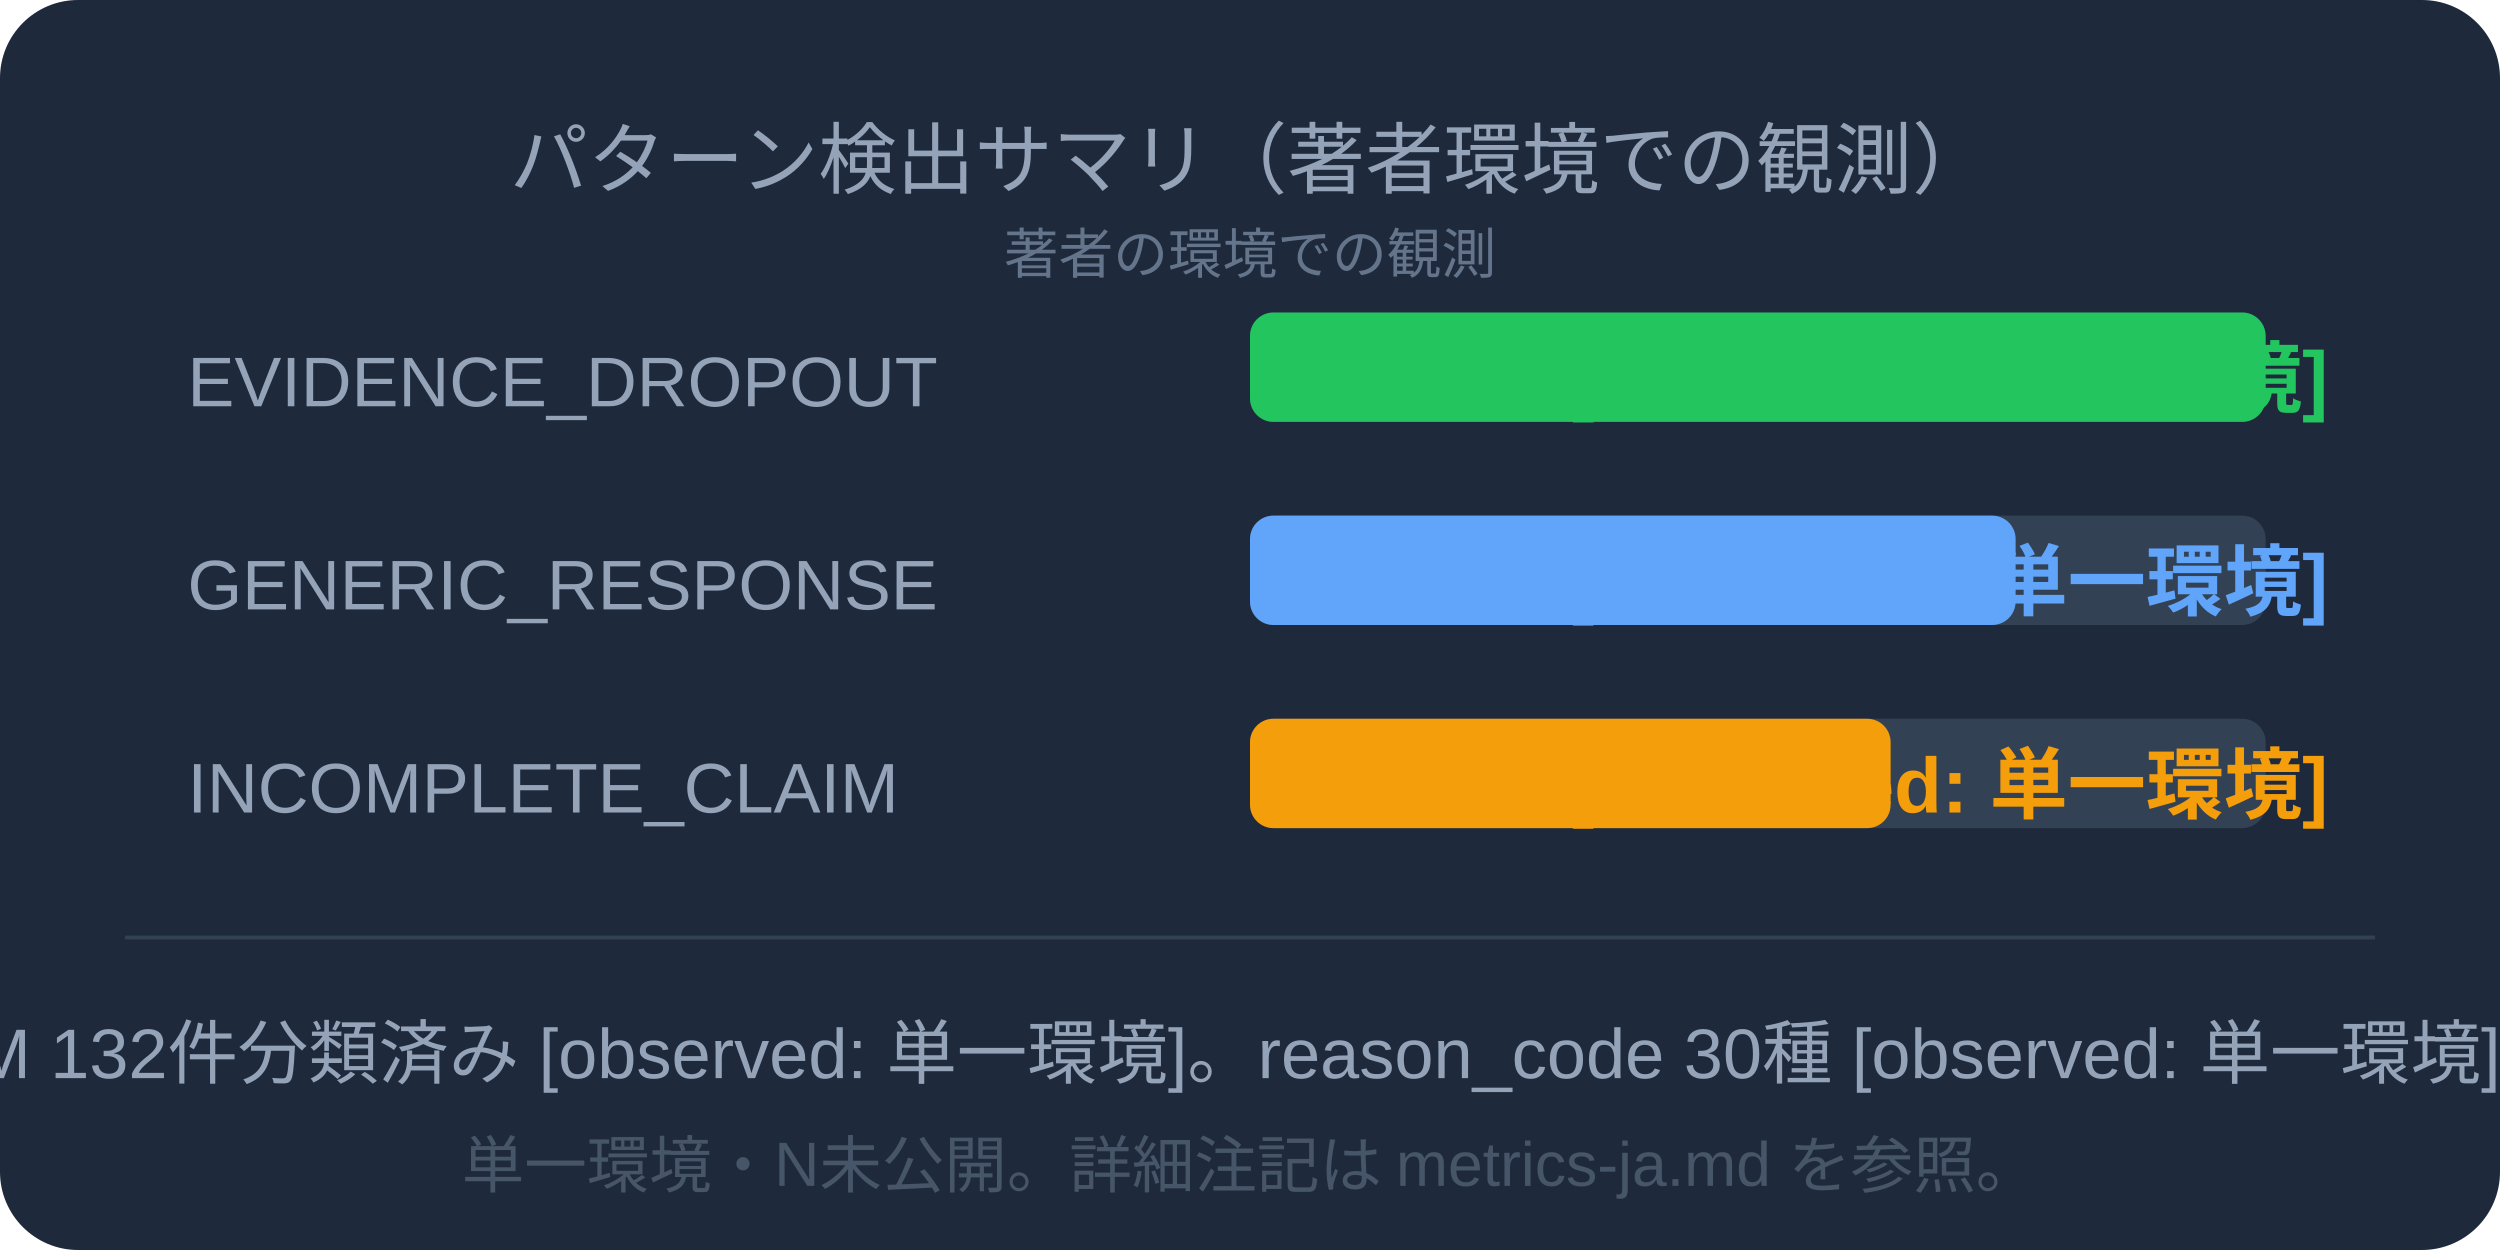
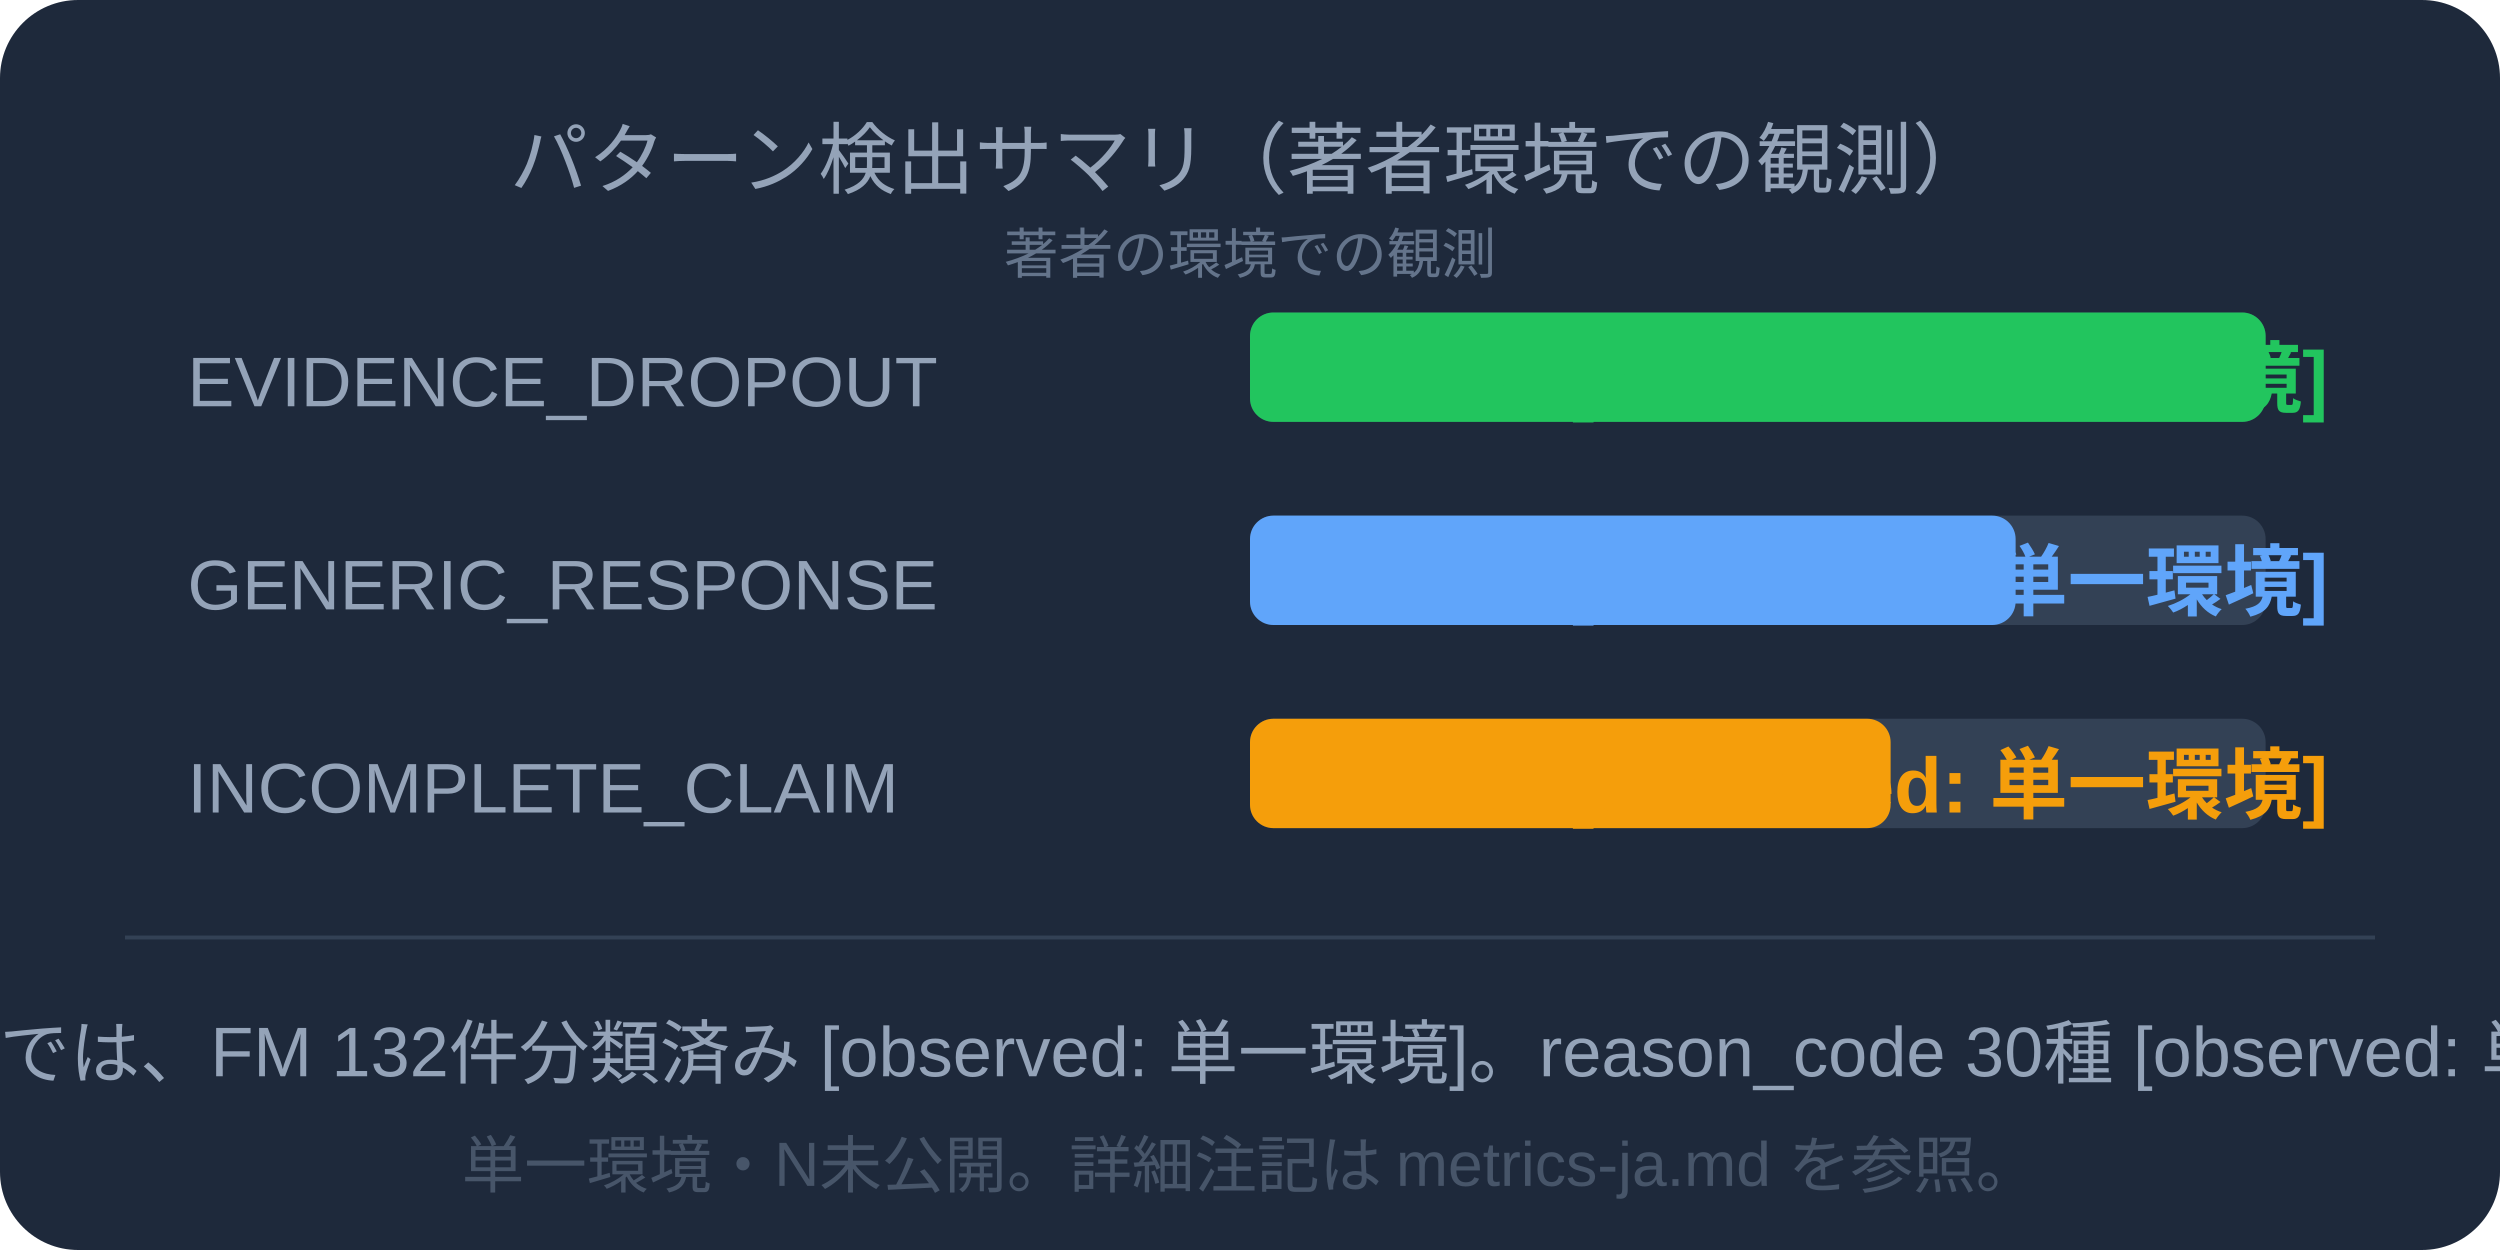
<svg xmlns="http://www.w3.org/2000/svg" viewBox="0 0 320 160" font-family="Segoe UI, Arial, sans-serif">
  <rect width="320" height="160" fill="#1e293b" rx="10" />
  <text x="160" y="24" text-anchor="middle" fill="#94a3b8" font-size="10">パターン検出サマリ（著者環境での観測）</text>
  <text x="160" y="35" text-anchor="middle" fill="#64748b" font-size="7">著者の環境での観測</text>
  <text x="24" y="52" fill="#94a3b8" font-size="9">EVIDENCE_DROPOUT</text>
  <rect x="160" y="40" width="130" height="14" fill="#334155" rx="3" />
  <rect x="160" y="40" width="130" height="14" fill="#22c55e" rx="3" />
  <text x="298" y="52" text-anchor="end" fill="#22c55e" font-size="10" font-weight="600">~100% [observed: 単一環境]</text>
  <text x="24" y="78" fill="#94a3b8" font-size="9">GENERIC_RESPONSE</text>
  <rect x="160" y="66" width="130" height="14" fill="#334155" rx="3" />
  <rect x="160" y="66" width="98" height="14" fill="#60a5fa" rx="3" />
  <text x="298" y="78" text-anchor="end" fill="#60a5fa" font-size="10" font-weight="600">~75% [observed: 単一環境]</text>
  <text x="24" y="104" fill="#94a3b8" font-size="9">INCOMPLETE_CLAIM</text>
  <rect x="160" y="92" width="130" height="14" fill="#334155" rx="3" />
  <rect x="160" y="92" width="82" height="14" fill="#f59e0b" rx="3" />
  <text x="298" y="104" text-anchor="end" fill="#f59e0b" font-size="10" font-weight="600">~63% [observed: 単一環境]</text>
  <line x1="16" y1="120" x2="304" y2="120" stroke="#334155" stroke-width="0.5" />
-   <text x="160" y="138" text-anchor="middle" fill="#94a3b8" font-size="9">FM 132件分類済み [observed: 単一環境]。reason_code 30種 [observed: 単一環境]。</text>
+   <text x="160" y="138" text-anchor="middle" fill="#94a3b8" font-size="9">著者の環境では、FM 132件分類済み [observed: 単一環境]。reason_code 30種 [observed: 単一環境]。</text>
  <text x="160" y="152" text-anchor="middle" fill="#475569" font-size="8">単一環境・N未公開。詳細注記は metrics-ja.md を参照。</text>
</svg>
